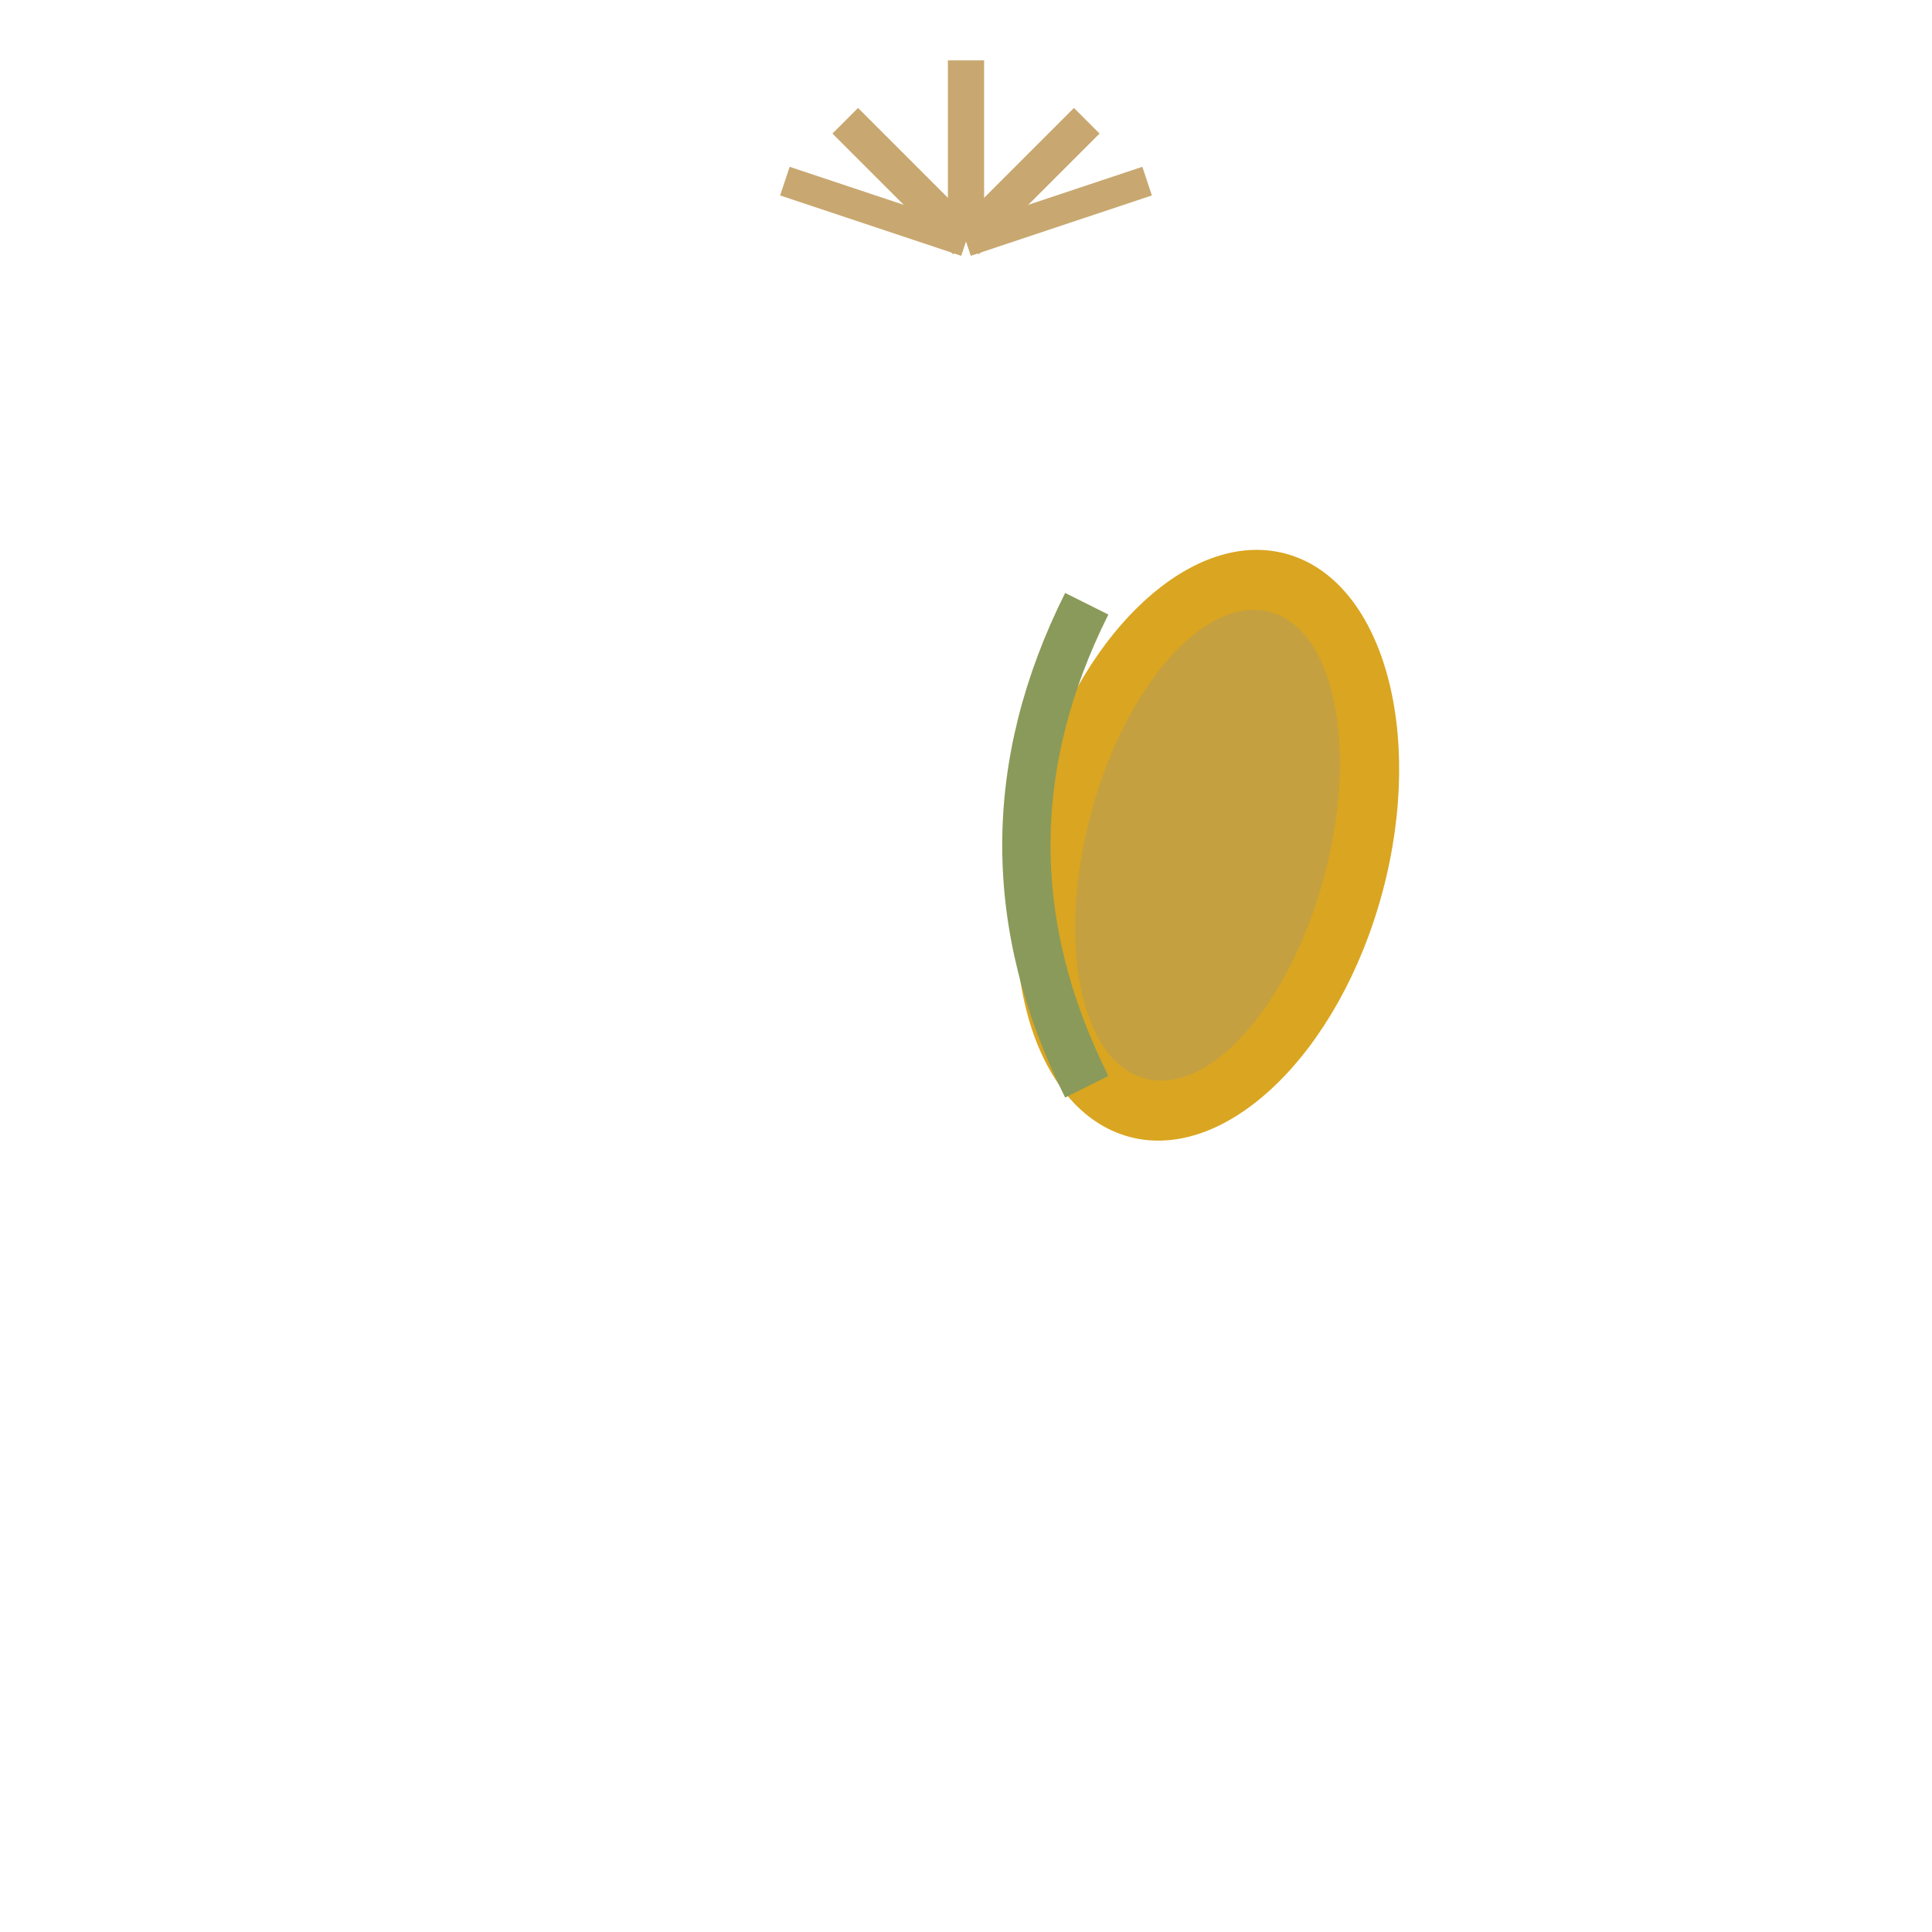
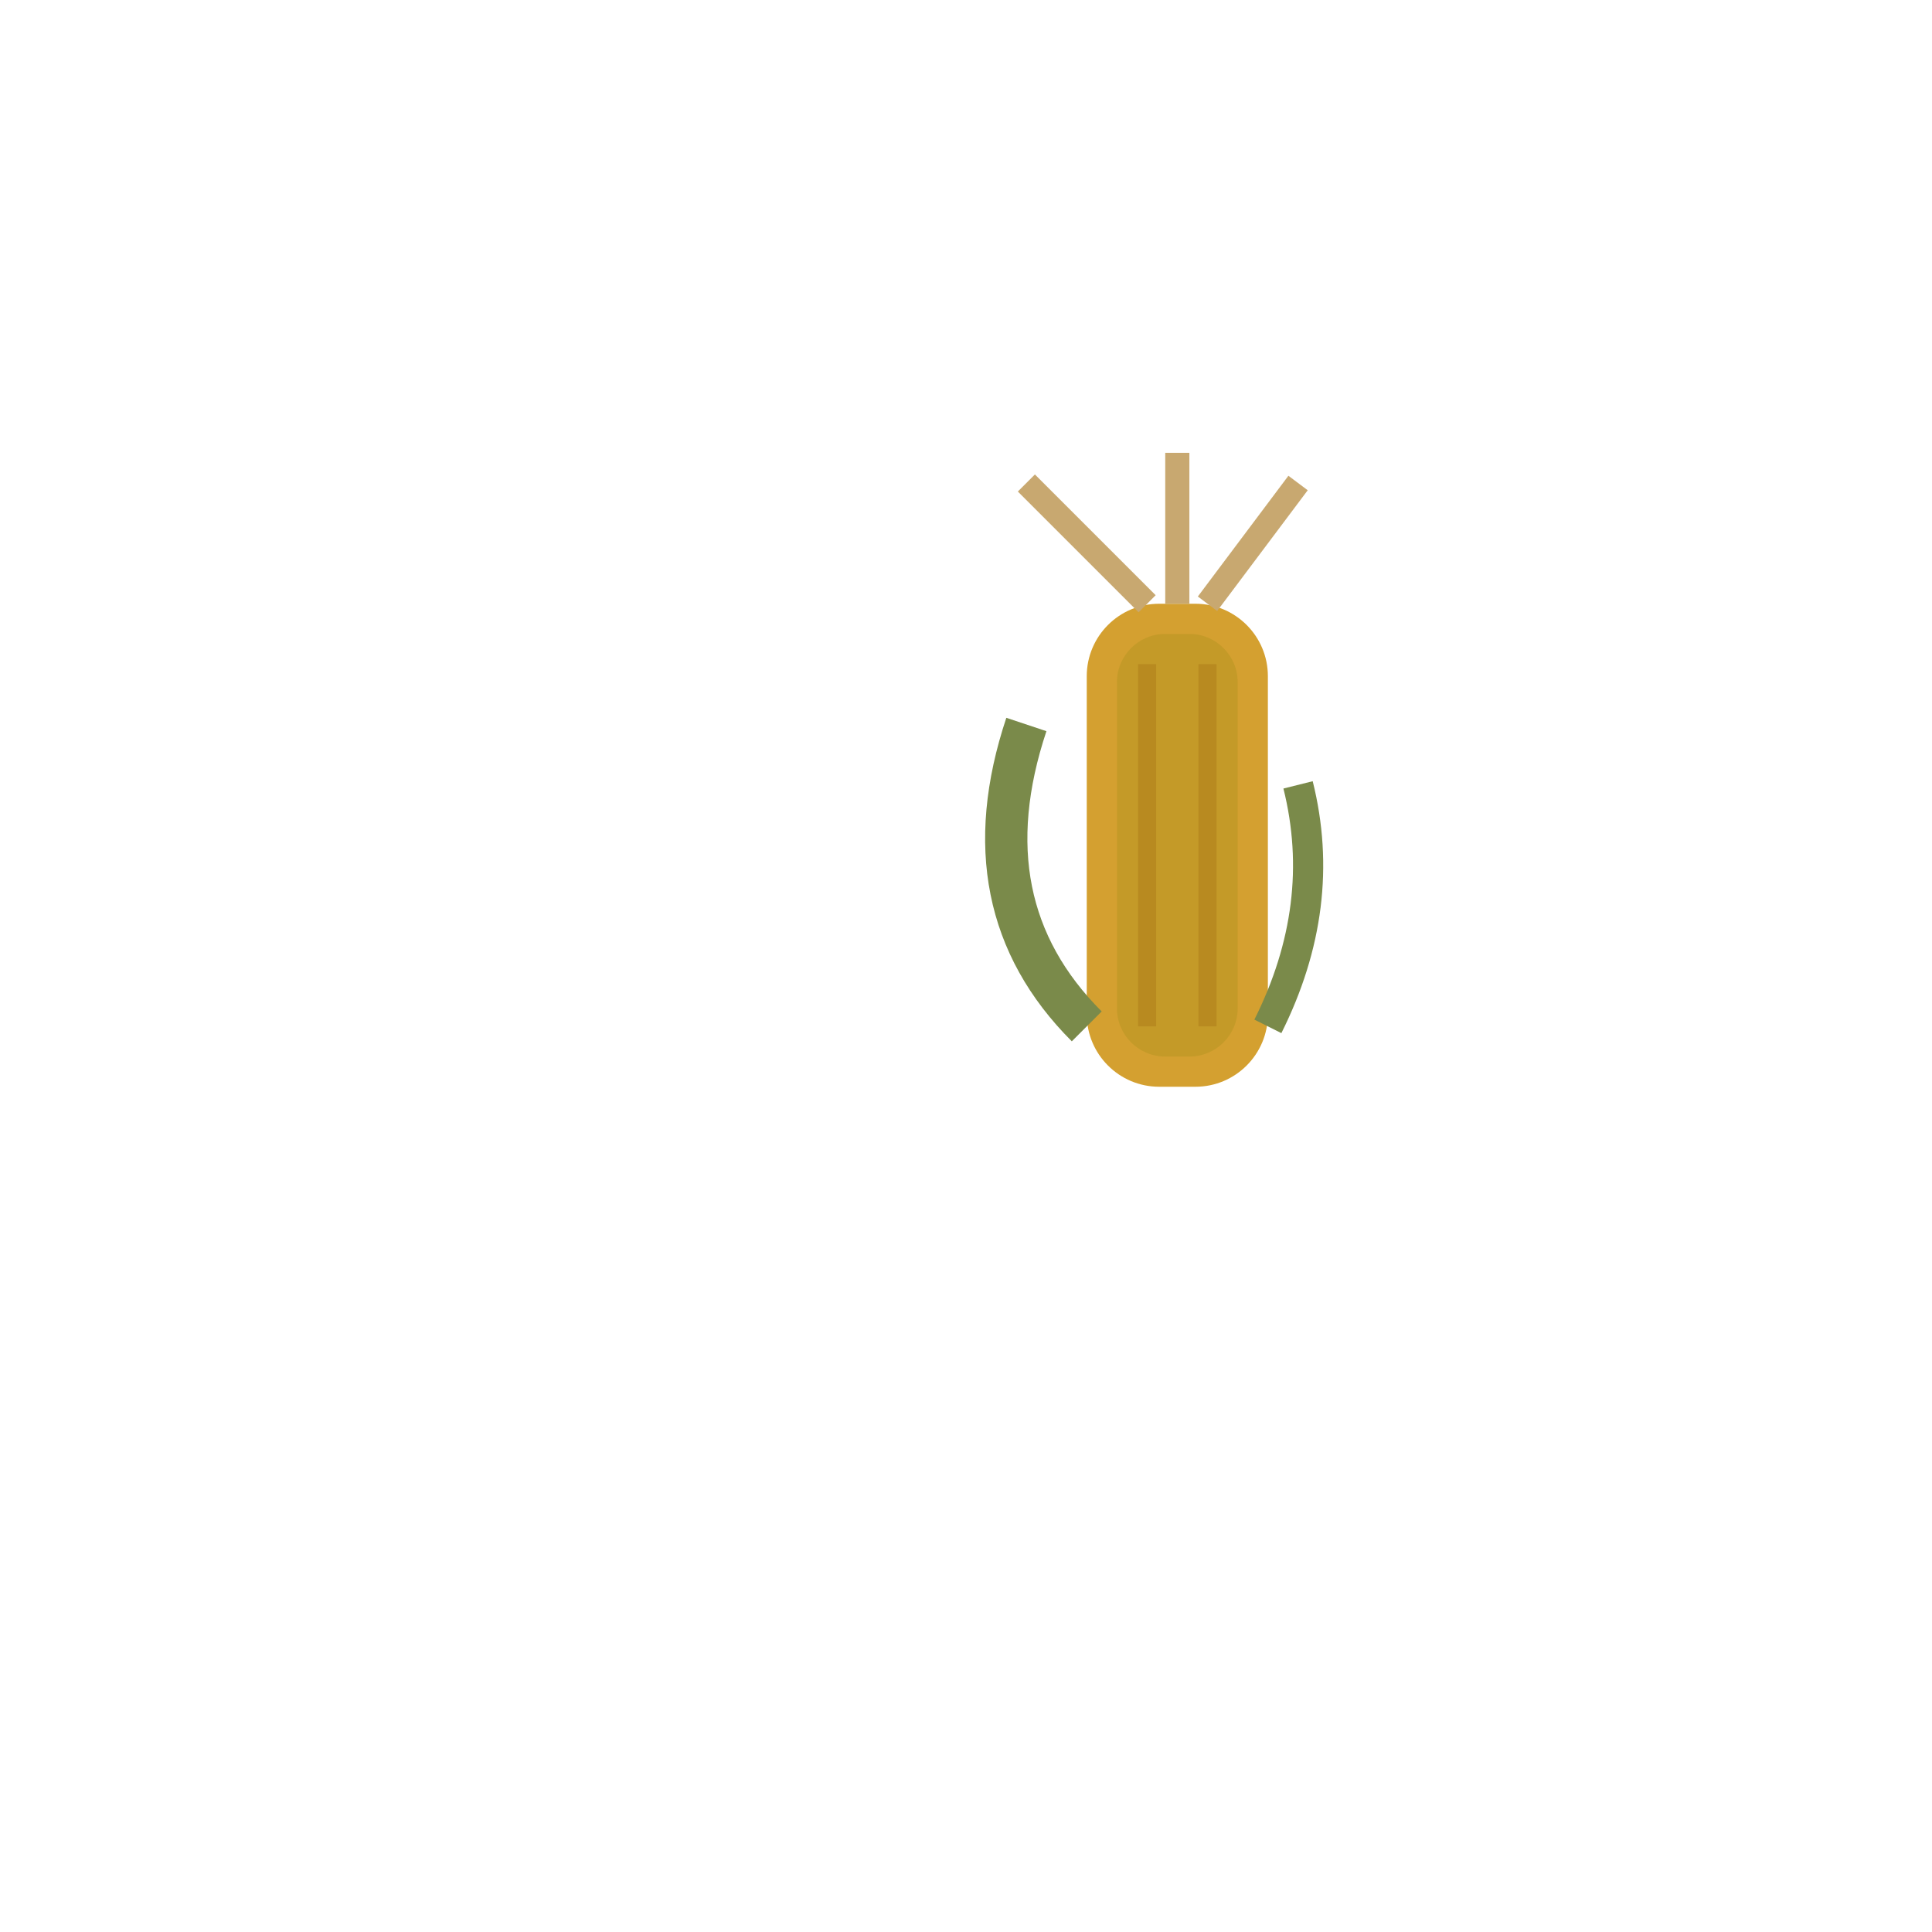
<svg xmlns="http://www.w3.org/2000/svg" width="32" height="32" viewBox="0 0 32 32">
-   <ellipse cx="20" cy="14" rx="3" ry="5" fill="#daa520" transform="rotate(15 20 14)" />
-   <ellipse cx="20" cy="14" rx="2" ry="4" fill="#c4a040" transform="rotate(15 20 14)" />
-   <path d="M18,10 Q16,14 18,18" fill="none" stroke="#8a9a5a" stroke-width="0.8" />
-   <line x1="16" y1="4" x2="14" y2="2" stroke="#c8a870" stroke-width="0.6" />
-   <line x1="16" y1="4" x2="16" y2="1" stroke="#c8a870" stroke-width="0.6" />
-   <line x1="16" y1="4" x2="18" y2="2" stroke="#c8a870" stroke-width="0.6" />
-   <line x1="16" y1="4" x2="13" y2="3" stroke="#c8a870" stroke-width="0.5" />
-   <line x1="16" y1="4" x2="19" y2="3" stroke="#c8a870" stroke-width="0.5" />
+   <rect x="18" y="10" width="3" height="8" rx="1.2" fill="#d4a030" />
+   <rect x="18.5" y="10.5" width="2" height="7" rx="0.8" fill="#c49a28" />
+   <line x1="19" y1="11" x2="19" y2="17" stroke="#b88a20" stroke-width="0.3" />
+   <line x1="20" y1="11" x2="20" y2="17" stroke="#b88a20" stroke-width="0.3" />
+   <path d="M18,17 Q16,15 17,12" fill="none" stroke="#7a8a4a" stroke-width="0.7" />
+   <path d="M21,17 Q22,15 21.5,13" fill="none" stroke="#7a8a4a" stroke-width="0.5" />
+   <line x1="19" y1="10" x2="17" y2="8" stroke="#c8a870" stroke-width="0.4" />
+   <line x1="19.5" y1="10" x2="19.5" y2="7.5" stroke="#c8a870" stroke-width="0.4" />
+   <line x1="20" y1="10" x2="21.5" y2="8" stroke="#c8a870" stroke-width="0.4" />
</svg>
